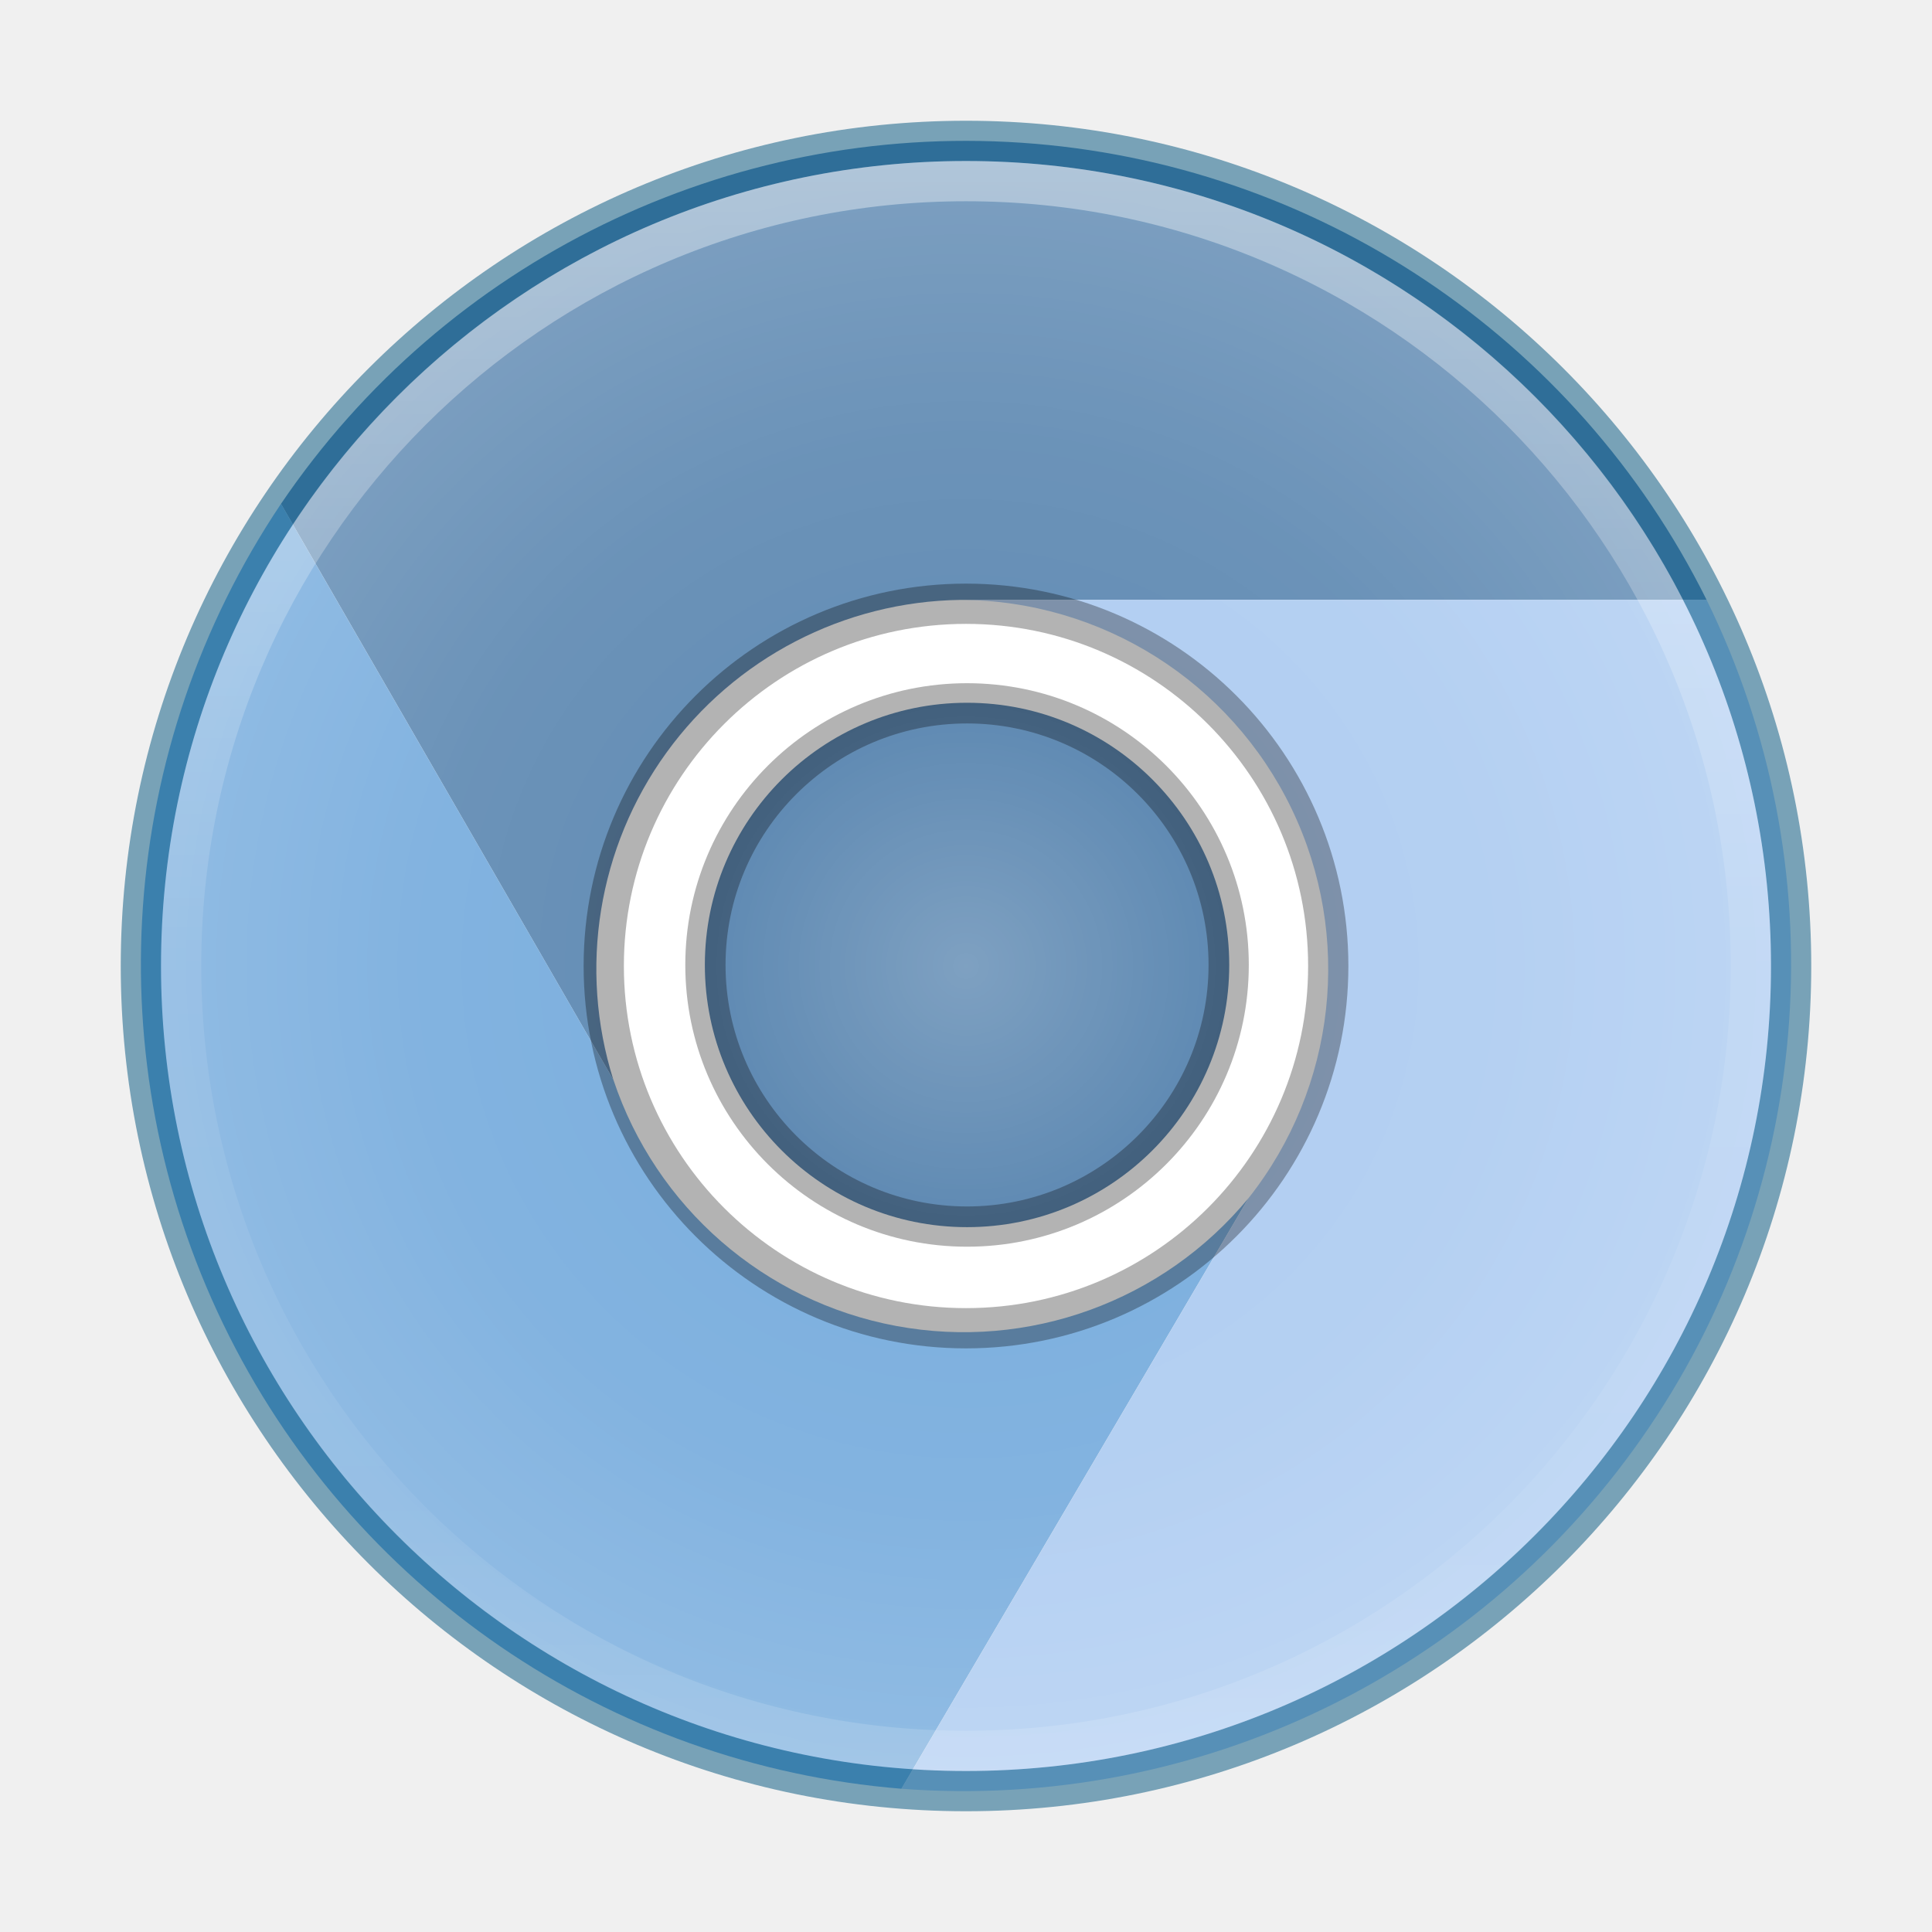
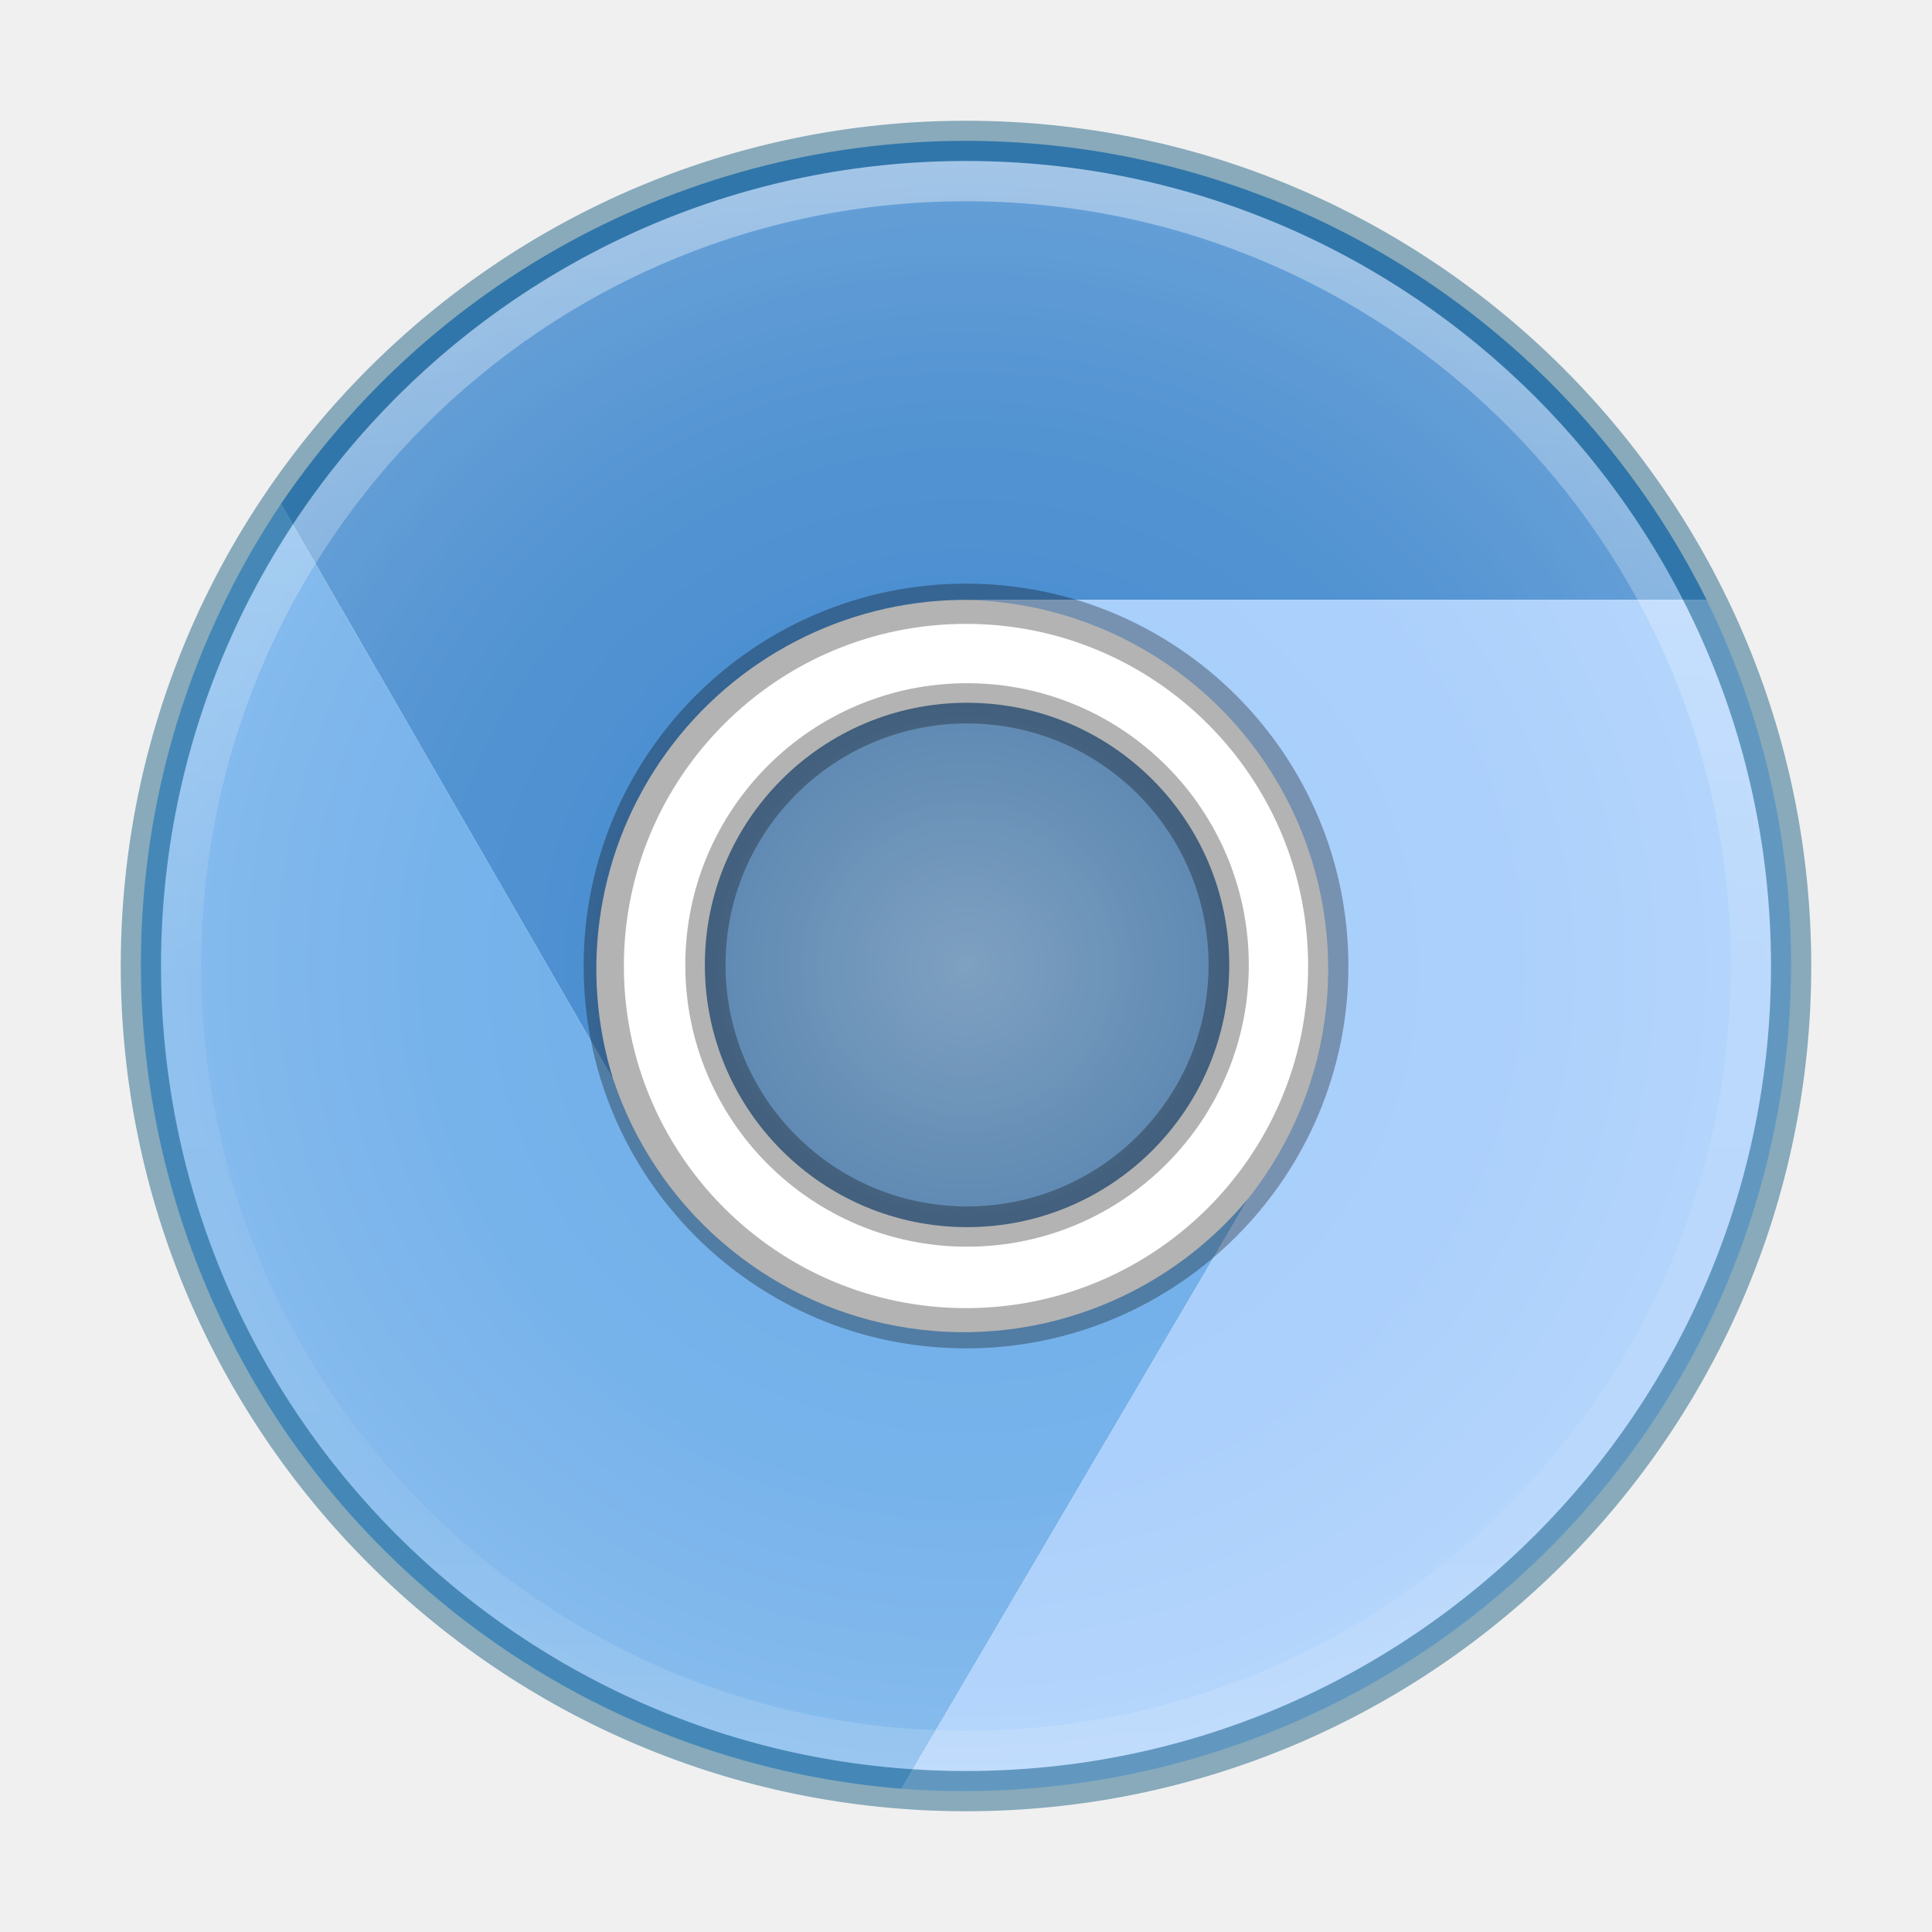
<svg xmlns="http://www.w3.org/2000/svg" xmlns:xlink="http://www.w3.org/1999/xlink" id="svg4031" height="48" width="48" version="1.1">
  <defs id="defs4033">
    <linearGradient id="linearGradient4238">
      <stop style="stop-color:#ffffff;stop-opacity:1;" offset="0" id="stop4240" />
      <stop style="stop-color:#ffffff;stop-opacity:0;" offset="1" id="stop4242" />
    </linearGradient>
    <linearGradient id="linearGradient4161">
      <stop id="stop4165" offset="0" style="stop-color:#ffffff;stop-opacity:0;" />
      <stop style="stop-color:#ffffff;stop-opacity:0.412" offset="0.643" id="stop4171" />
      <stop id="stop4163" offset="1" style="stop-color:#ffffff;stop-opacity:1;" />
    </linearGradient>
    <linearGradient id="linearGradient4450" y2="32.568" gradientUnits="userSpaceOnUse" y1="-18.801" gradientTransform="matrix(.76259 0 0 .76259 -81.477 23.436)" x2="15.124" x1="15.124">
      <stop id="stop4577" stop-color="#fff" offset="0" />
      <stop id="stop4579" stop-color="#fff" stop-opacity="0" offset="1" />
    </linearGradient>
-     <radialGradient xlink:href="#linearGradient4161" id="radialGradient4167" cx="24" cy="24" fx="24" fy="24" r="19" gradientUnits="userSpaceOnUse" gradientTransform="matrix(1.105263,0.02631578,-0.02568195,1.078642,-1.909949,-2.518982)" />
+     <radialGradient xlink:href="#linearGradient4161" id="radialGradient4167" cx="24" cy="24" fx="24" fy="24" r="19" gradientUnits="userSpaceOnUse" gradientTransform="matrix(1.105263,0.02631578,-0.02568195,1.078642,-1.909947,-2.518982)" />
    <radialGradient xlink:href="#linearGradient4450" id="radialGradient4194" cx="24.026" cy="23.974" fx="24.026" fy="23.974" r="6.514" gradientUnits="userSpaceOnUse" gradientTransform="matrix(1.292513,1.1418122e-7,-1.1521484e-7,1.304213,-7.054355,-7.266771)" />
    <radialGradient xlink:href="#linearGradient4238" id="radialGradient4244" cx="24.026" cy="23.974" fx="24.026" fy="23.974" r="6.514" gradientUnits="userSpaceOnUse" gradientTransform="translate(-0.02634331,0.02634271)" />
    <linearGradient xlink:href="#linearGradient3012" id="linearGradient4195" gradientUnits="userSpaceOnUse" gradientTransform="matrix(1.0541,0,0,1.0541,-51.611,-2.7279)" x1="71.204" y1="6.238" x2="71.204" y2="44.341" />
    <linearGradient id="linearGradient3012" y2="44.341" gradientUnits="userSpaceOnUse" x2="71.204" gradientTransform="matrix(1.0541,0,0,1.0541,-51.611,-2.7279)" y1="6.238" x1="71.204">
      <stop id="stop4013" stop-color="#fff" offset="0" />
      <stop id="stop4015" stop-color="#fff" stop-opacity=".235" offset=".508" />
      <stop id="stop4017" stop-color="#fff" stop-opacity=".157" offset=".835" />
      <stop id="stop4019" stop-color="#fff" stop-opacity=".392" offset="1" />
    </linearGradient>
  </defs>
  <circle r="9.5" cy="24" cx="24" style="color:#000000;fill:#ffffff" id="circle4564" />
-   <path id="path37-7" d="M 42.4,14.903 A 20.554,20.549 0 0 0 6.981,12.518 L 15.239,26.829 A 9.176,9.173 0 0 1 23.865,14.904" style="fill:#5e89b2;fill-opacity:1" />
-   <path id="path39-4" d="M 6.981,12.518 A 20.554,20.549 0 0 0 22.396,44.441 L 31.022,29.763 A 9.176,9.173 0 0 1 15.24,26.828" style="fill:#77acdd;fill-opacity:1" />
-   <path id="path41-4" d="M 22.397,44.441 A 20.554,20.549 0 0 0 42.4,14.903 l -18.535,0 a 9.176,9.173 0 0 1 7.157,14.861" style="fill:#aeccf1;fill-opacity:1" />
+   <path id="path37-7" d="M 42.4,14.903 A 20.554,20.549 0 0 0 6.981,12.518 L 15.239,26.829 A 9.176,9.173 0 0 1 23.865,14.904" style="fill:#4289ce;fill-opacity:1" />
+   <path id="path39-4" d="M 6.981,12.518 A 20.554,20.549 0 0 0 22.396,44.441 L 31.022,29.763 A 9.176,9.173 0 0 1 15.24,26.828" style="fill:#6bace9;fill-opacity:1" />
+   <path id="path41-4" d="M 22.397,44.441 A 20.554,20.549 0 0 0 42.4,14.903 l -18.535,0 a 9.176,9.173 0 0 1 7.157,14.861" style="fill:#a4ccfb;fill-opacity:1" />
  <circle style="opacity:0.2;fill:url(#radialGradient4167);fill-opacity:1;stroke:none;stroke-width:1.23;stroke-linecap:round;stroke-linejoin:round;stroke-miterlimit:4;stroke-dasharray:none;stroke-opacity:1" id="path4159" cx="24" cy="24" r="20" />
-   <path d="M 24,3.5 C 12.689,3.5 3.5,12.689 3.5,24 3.5,35.311 12.689,44.5 24,44.5 35.311,44.5 44.5,35.311 44.5,24 44.5,12.689 35.311,3.5 24,3.5 Z" style="color:#000000;opacity:0.5;fill-opacity:0;stroke:#00537d;stroke-linecap:round;stroke-linejoin:round" id="path2555-6" />
+   <path d="M 24,3.5 C 12.689,3.5 3.5,12.689 3.5,24 3.5,35.311 12.689,44.5 24,44.5 35.311,44.5 44.5,35.311 44.5,24 44.5,12.689 35.311,3.5 24,3.5 Z" style="color:#000000;opacity:0.5;fill-opacity:0;stroke:#1f6386;stroke-linecap:round;stroke-linejoin:round;stroke-opacity:1" id="path2555-6" />
  <circle id="path4326-9" style="color:#000000;opacity:0.3;fill:none;stroke:#000000;stroke-width:1" cx="24" cy="24" r="9" />
  <circle id="path4266-2" style="color:#000000;fill:#5e89b2;fill-opacity:1" cy="23.974" cx="24.026" r="6.514" />
  <circle id="ellipse4493" style="color:#000000;opacity:0.3;fill:none;stroke:#000000;stroke-width:1" cy="23.974" cx="24.026" r="6.5" />
  <ellipse cx="24" cy="24" style="color:#000000;opacity:0.2;fill:url(#radialGradient4194);fill-opacity:1" id="circle4186" r="6.514" />
  <circle r="6.514" cx="24" cy="24" style="color:#000000;opacity:0.2;fill:url(#radialGradient4244);fill-opacity:1" id="circle4228" />
  <path id="path8655" style="color:#000000;opacity:0.4;fill:none;stroke:url(#linearGradient4195);stroke-linecap:round;stroke-linejoin:round" d="M 43.5,23.999 C 43.5,34.769 34.769,43.5 24,43.5 13.23,43.5 4.5,34.769 4.5,23.999 4.5,13.23 13.231,4.5 24,4.5 34.769,4.5 43.5,13.23 43.5,23.999 l 0,0 z" />
</svg>
